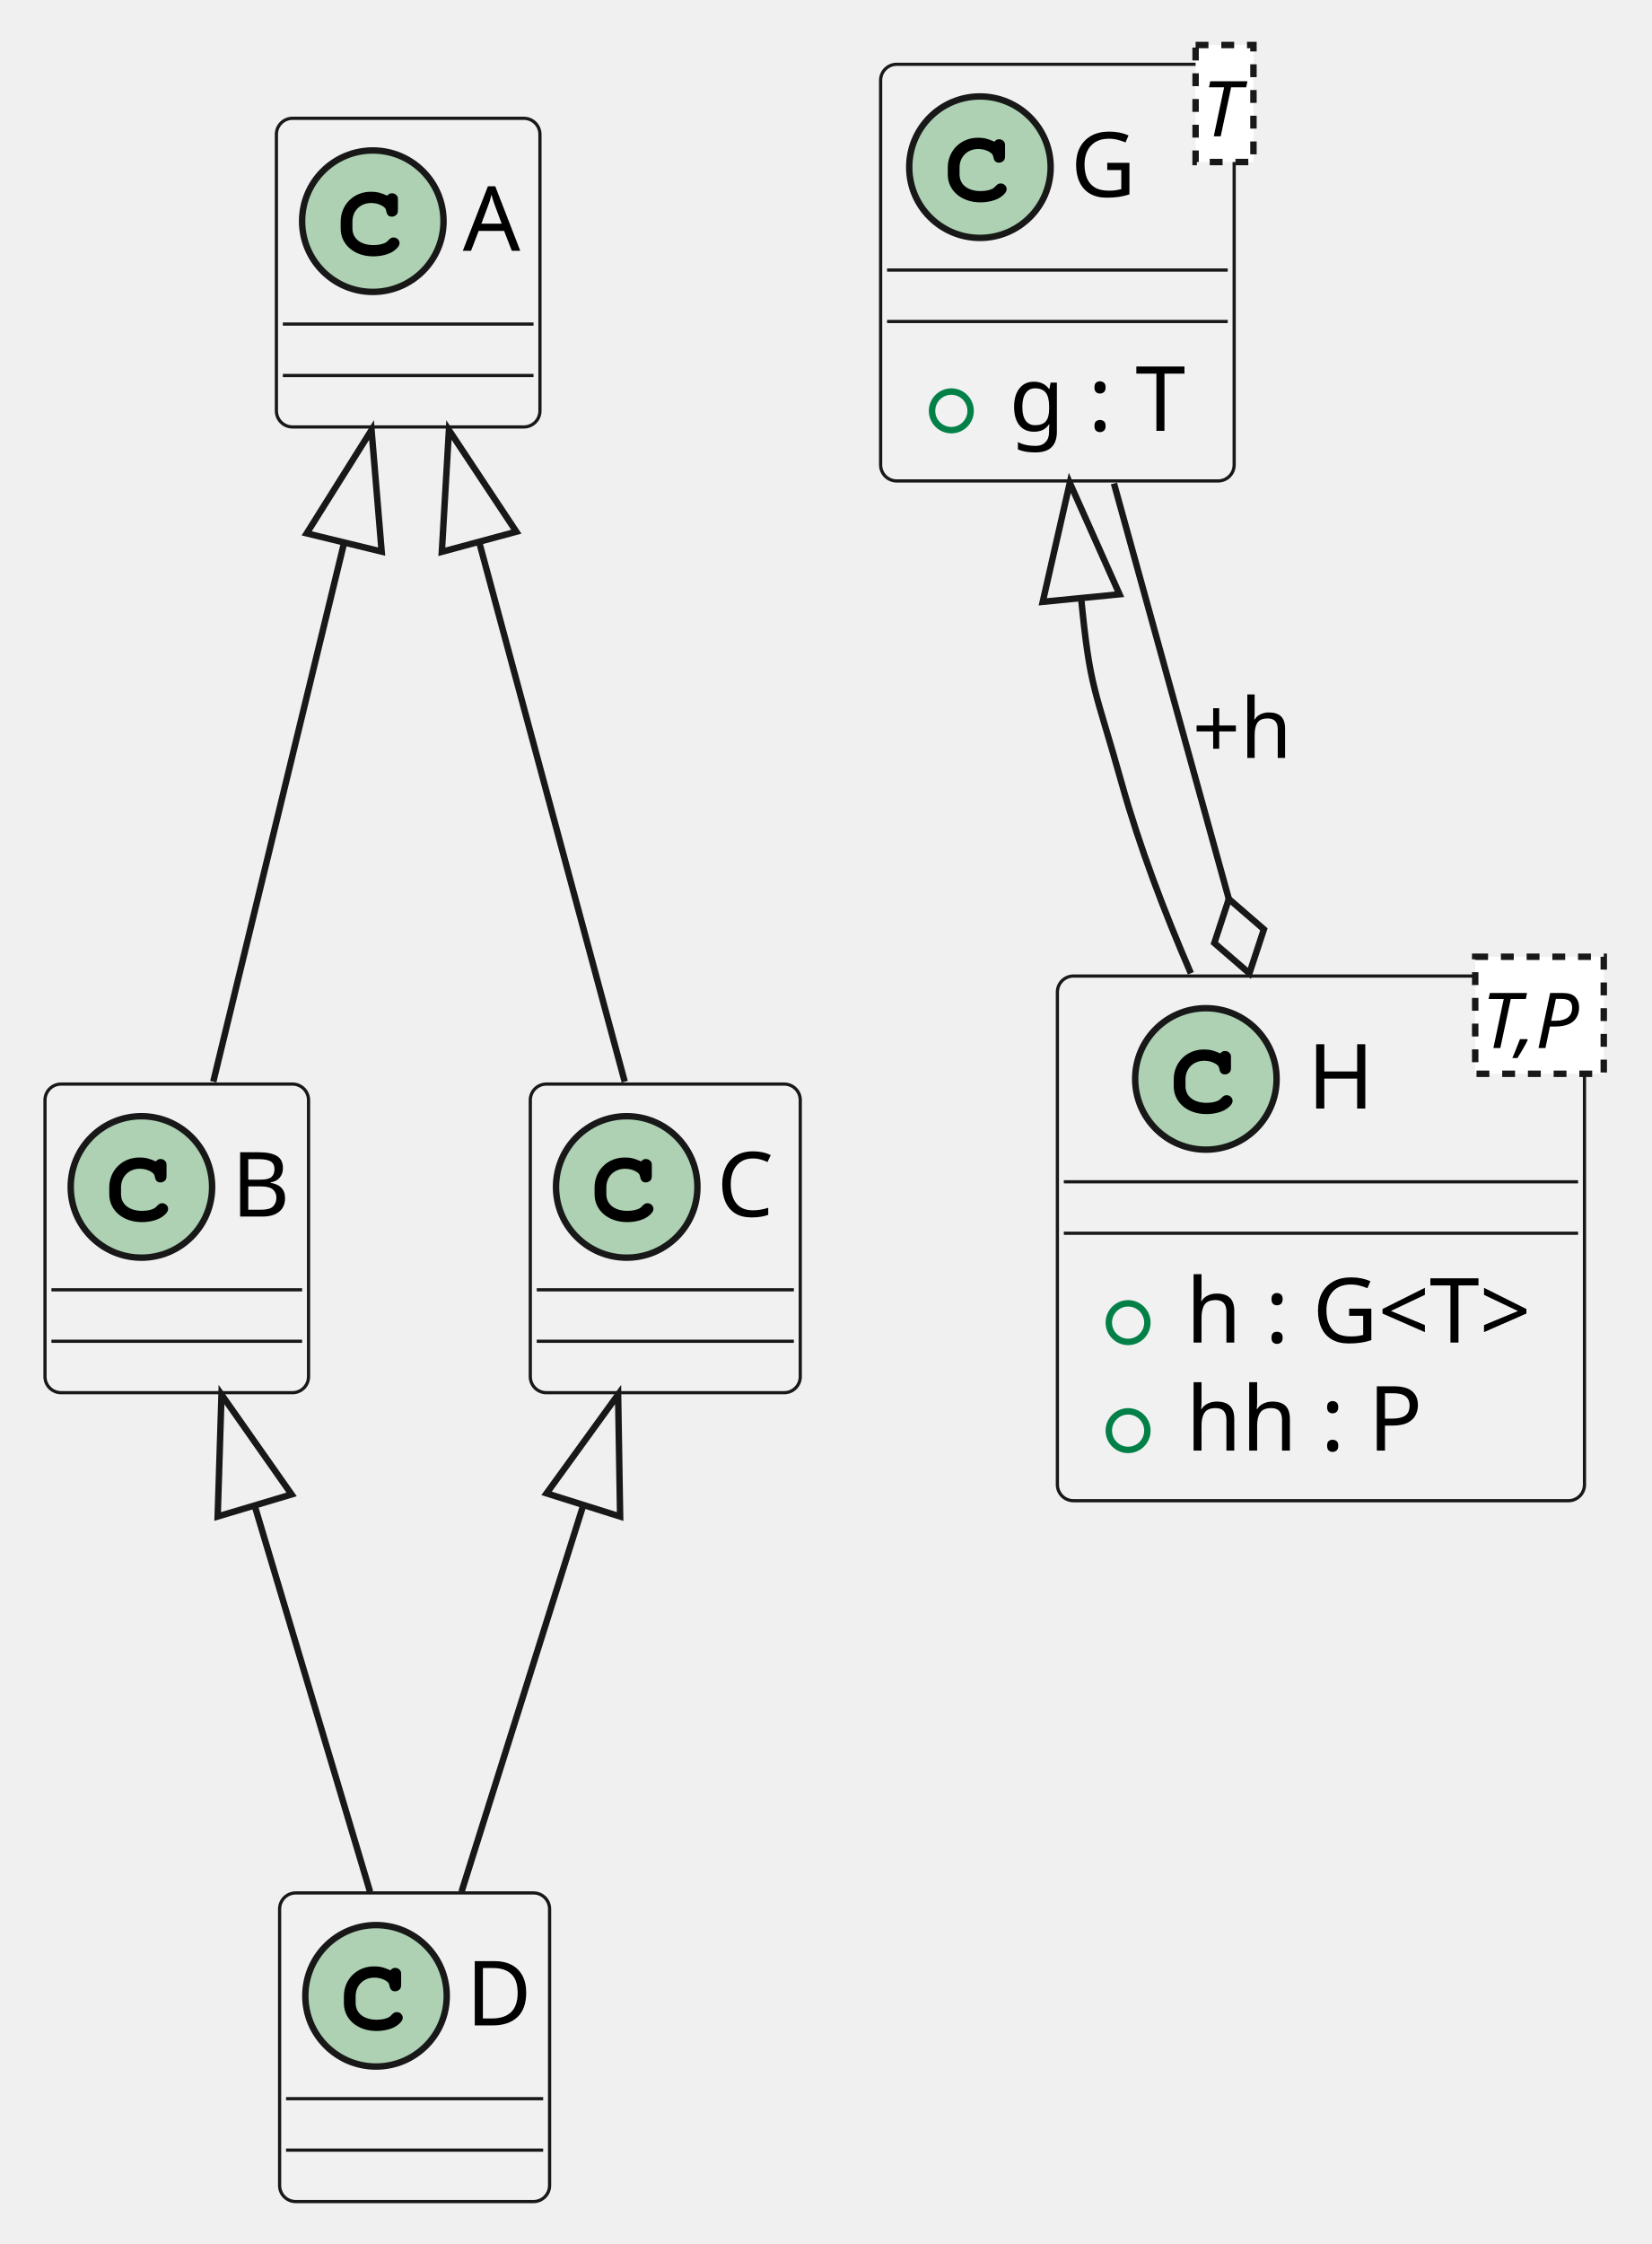
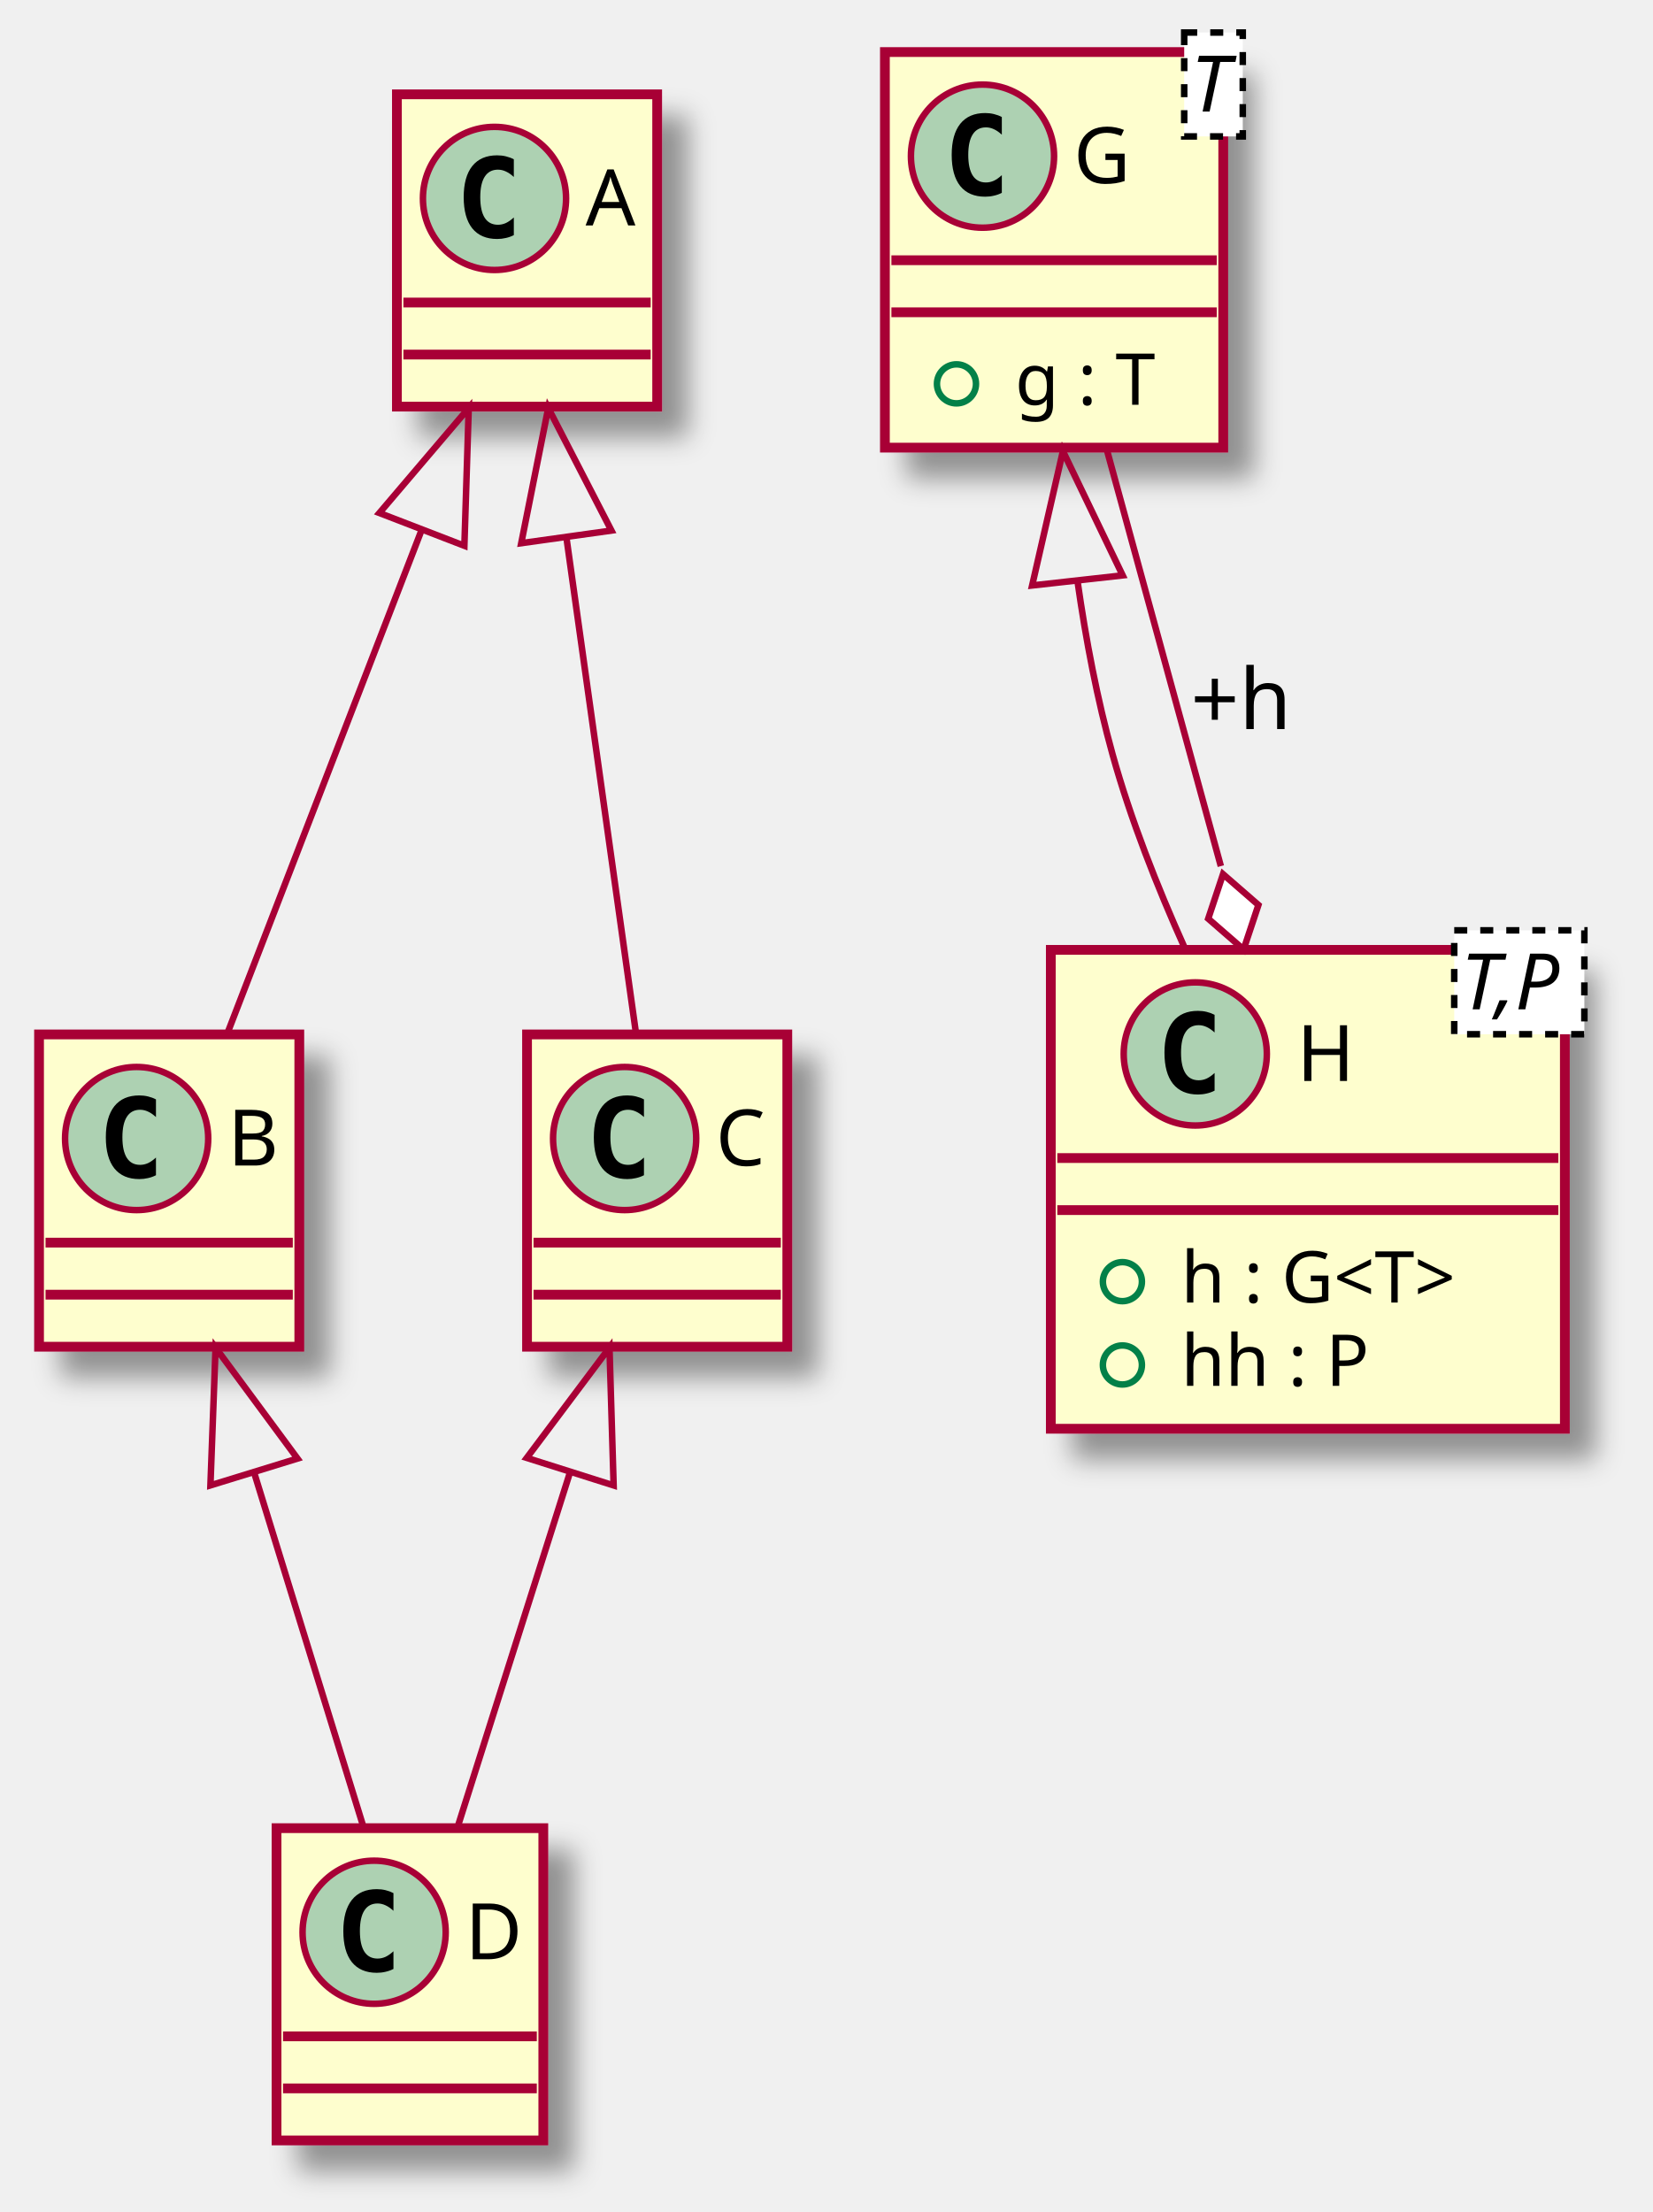
- <svg xmlns="http://www.w3.org/2000/svg" xmlns:xlink="http://www.w3.org/1999/xlink" contentStyleType="text/css" height="349px" preserveAspectRatio="none" style="width:257px;height:349px;background:#FFFFFF;" version="1.1" viewBox="0 0 257 349" width="257px" zoomAndPan="magnify">
+ <svg xmlns="http://www.w3.org/2000/svg" xmlns:xlink="http://www.w3.org/1999/xlink" contentScriptType="application/ecmascript" contentStyleType="text/css" height="340px" preserveAspectRatio="none" style="width:254px;height:340px;" version="1.1" viewBox="0 0 254 340" width="254px" zoomAndPan="magnify">
  <defs>
+     <filter height="300%" id="f1xr7hibwi5565" width="300%" x="-1" y="-1">
+       <feGaussianBlur result="blurOut" stdDeviation="2.0" />
+       <feColorMatrix in="blurOut" result="blurOut2" type="matrix" values="0 0 0 0 0 0 0 0 0 0 0 0 0 0 0 0 0 0 .4 0" />
+       <feOffset dx="4.0" dy="4.0" in="blurOut2" result="blurOut3" />
+       <feBlend in="SourceGraphic" in2="blurOut3" mode="normal" />
+     </filter>
    <style type="text/css">a:hover { text-decoration: underline; }</style>
  </defs>
  <g>
-     <a href="https://github.com/bkryza/clang-uml/blob/427d110b37885e5ce52a6525f175236affea35fa/tests/t00060/t00060.cc#L3" target="_top" title="A" xlink:actuate="onRequest" xlink:href="https://github.com/bkryza/clang-uml/blob/427d110b37885e5ce52a6525f175236affea35fa/tests/t00060/t00060.cc#L3" xlink:show="new" xlink:title="A" xlink:type="simple">
-       <g id="elem_C_0001373615549846303472">
-         <rect codeLine="2" fill="#F1F1F1" height="48" id="C_0001373615549846303472" rx="2.5" ry="2.5" style="stroke:#181818;stroke-width:0.5;" width="41" x="43" y="18.4" />
-         <ellipse cx="58" cy="34.4" fill="#ADD1B2" rx="11" ry="11" style="stroke:#181818;stroke-width:1.0;" />
-         <path d="M53,35.556 C53,38.056 55.141,39.869 58.062,39.869 C59.297,39.869 60.469,39.572 61.219,39.056 C61.828,38.634 62.156,38.212 62.156,37.806 C62.156,37.337 61.734,36.931 61.234,36.931 C61,36.931 60.781,37.009 60.578,37.212 C60.141,37.65 60.141,37.65 59.969,37.744 C59.516,37.978 58.875,38.119 58.109,38.119 C56.109,38.119 54.828,37.103 54.828,35.525 L54.828,34.478 C54.828,32.775 56.047,31.572 57.75,31.572 C58.328,31.572 58.906,31.712 59.375,31.962 C59.844,32.228 60.016,32.416 60.078,32.775 C60.203,33.447 60.453,33.697 60.984,33.697 C61.266,33.697 61.547,33.556 61.734,33.337 C61.859,33.166 61.906,32.994 61.906,32.556 L61.906,31.197 C61.906,30.775 61.891,30.634 61.766,30.462 C61.594,30.212 61.312,30.056 60.984,30.056 C60.672,30.056 60.469,30.166 60.25,30.431 C59.078,29.931 58.641,29.822 57.688,29.822 C55.016,29.822 53,31.837 53,34.462 L53,35.556 Z " fill="#000000" />
-         <text fill="#000000" font-family="sans-serif" font-size="14" lengthAdjust="spacing" textLength="9" x="72" y="39.006">A</text>
-         <line style="stroke:#181818;stroke-width:0.5;" x1="44" x2="83" y1="50.4" y2="50.4" />
-         <line style="stroke:#181818;stroke-width:0.5;" x1="44" x2="83" y1="58.4" y2="58.4" />
-       </g>
+     <a href="https://github.com/bkryza/clang-uml/blob/9d73c9e3ff3d22cd86e3a77128baf6d1e7ce0716/tests/t00060/t00060.cc#L3" target="_top" title="A" xlink:actuate="onRequest" xlink:href="https://github.com/bkryza/clang-uml/blob/9d73c9e3ff3d22cd86e3a77128baf6d1e7ce0716/tests/t00060/t00060.cc#L3" xlink:show="new" xlink:title="A" xlink:type="simple">
+       <rect fill="#FEFECE" filter="url(#f1xr7hibwi5565)" height="48" id="C_0001373615549846303472" style="stroke: #A80036; stroke-width: 1.5;" width="40" x="61" y="14.5" />
+       <ellipse cx="76" cy="30.5" fill="#ADD1B2" rx="11" ry="11" style="stroke: #A80036; stroke-width: 1.0;" />
+       <path d="M78.969,36.141 Q78.391,36.438 77.75,36.578 Q77.109,36.734 76.406,36.734 Q73.906,36.734 72.578,35.094 Q71.266,33.438 71.266,30.312 Q71.266,27.188 72.578,25.531 Q73.906,23.875 76.406,23.875 Q77.109,23.875 77.75,24.031 Q78.406,24.188 78.969,24.484 L78.969,27.203 Q78.344,26.625 77.75,26.359 Q77.156,26.078 76.531,26.078 Q75.188,26.078 74.5,27.156 Q73.812,28.219 73.812,30.312 Q73.812,32.406 74.5,33.484 Q75.188,34.547 76.531,34.547 Q77.156,34.547 77.75,34.281 Q78.344,34 78.969,33.422 L78.969,36.141 Z " />
+       <text fill="#000000" font-family="sans-serif" font-size="12" lengthAdjust="spacingAndGlyphs" textLength="8" x="90" y="34.654">A</text>
+       <line style="stroke: #A80036; stroke-width: 1.5;" x1="62" x2="100" y1="46.5" y2="46.5" />
+       <line style="stroke: #A80036; stroke-width: 1.5;" x1="62" x2="100" y1="54.5" y2="54.5" />
    </a>
-     <a href="https://github.com/bkryza/clang-uml/blob/427d110b37885e5ce52a6525f175236affea35fa/tests/t00060/t00060.cc#L4" target="_top" title="B" xlink:actuate="onRequest" xlink:href="https://github.com/bkryza/clang-uml/blob/427d110b37885e5ce52a6525f175236affea35fa/tests/t00060/t00060.cc#L4" xlink:show="new" xlink:title="B" xlink:type="simple">
-       <g id="elem_C_0000479650368930934571">
-         <rect codeLine="6" fill="#F1F1F1" height="48" id="C_0000479650368930934571" rx="2.5" ry="2.5" style="stroke:#181818;stroke-width:0.5;" width="41" x="7" y="168.6" />
-         <ellipse cx="22" cy="184.6" fill="#ADD1B2" rx="11" ry="11" style="stroke:#181818;stroke-width:1.0;" />
-         <path d="M17,185.756 C17,188.256 19.141,190.069 22.062,190.069 C23.297,190.069 24.469,189.772 25.219,189.256 C25.828,188.834 26.156,188.412 26.156,188.006 C26.156,187.537 25.734,187.131 25.234,187.131 C25,187.131 24.781,187.209 24.578,187.412 C24.141,187.85 24.141,187.85 23.969,187.944 C23.516,188.178 22.875,188.319 22.109,188.319 C20.109,188.319 18.828,187.303 18.828,185.725 L18.828,184.678 C18.828,182.975 20.047,181.772 21.75,181.772 C22.328,181.772 22.906,181.912 23.375,182.162 C23.844,182.428 24.016,182.616 24.078,182.975 C24.203,183.647 24.453,183.897 24.984,183.897 C25.266,183.897 25.547,183.756 25.734,183.537 C25.859,183.366 25.906,183.194 25.906,182.756 L25.906,181.397 C25.906,180.975 25.891,180.834 25.766,180.662 C25.594,180.412 25.312,180.256 24.984,180.256 C24.672,180.256 24.469,180.366 24.25,180.631 C23.078,180.131 22.641,180.022 21.688,180.022 C19.016,180.022 17,182.037 17,184.662 L17,185.756 Z " fill="#000000" />
-         <text fill="#000000" font-family="sans-serif" font-size="14" lengthAdjust="spacing" textLength="9" x="36" y="189.206">B</text>
-         <line style="stroke:#181818;stroke-width:0.5;" x1="8" x2="47" y1="200.6" y2="200.6" />
-         <line style="stroke:#181818;stroke-width:0.5;" x1="8" x2="47" y1="208.6" y2="208.6" />
-       </g>
+     <a href="https://github.com/bkryza/clang-uml/blob/9d73c9e3ff3d22cd86e3a77128baf6d1e7ce0716/tests/t00060/t00060.cc#L4" target="_top" title="B" xlink:actuate="onRequest" xlink:href="https://github.com/bkryza/clang-uml/blob/9d73c9e3ff3d22cd86e3a77128baf6d1e7ce0716/tests/t00060/t00060.cc#L4" xlink:show="new" xlink:title="B" xlink:type="simple">
+       <rect fill="#FEFECE" filter="url(#f1xr7hibwi5565)" height="48" id="C_0000479650368930934571" style="stroke: #A80036; stroke-width: 1.5;" width="40" x="6" y="159" />
+       <ellipse cx="21" cy="175" fill="#ADD1B2" rx="11" ry="11" style="stroke: #A80036; stroke-width: 1.0;" />
+       <path d="M23.969,180.641 Q23.391,180.938 22.75,181.078 Q22.109,181.234 21.406,181.234 Q18.906,181.234 17.578,179.594 Q16.266,177.938 16.266,174.812 Q16.266,171.688 17.578,170.031 Q18.906,168.375 21.406,168.375 Q22.109,168.375 22.75,168.531 Q23.406,168.688 23.969,168.984 L23.969,171.703 Q23.344,171.125 22.75,170.859 Q22.156,170.578 21.531,170.578 Q20.188,170.578 19.5,171.656 Q18.812,172.719 18.812,174.812 Q18.812,176.906 19.5,177.984 Q20.188,179.047 21.531,179.047 Q22.156,179.047 22.75,178.781 Q23.344,178.5 23.969,177.922 L23.969,180.641 Z " />
+       <text fill="#000000" font-family="sans-serif" font-size="12" lengthAdjust="spacingAndGlyphs" textLength="8" x="35" y="179.154">B</text>
+       <line style="stroke: #A80036; stroke-width: 1.5;" x1="7" x2="45" y1="191" y2="191" />
+       <line style="stroke: #A80036; stroke-width: 1.5;" x1="7" x2="45" y1="199" y2="199" />
    </a>
-     <a href="https://github.com/bkryza/clang-uml/blob/427d110b37885e5ce52a6525f175236affea35fa/tests/t00060/t00060.cc#L5" target="_top" title="C" xlink:actuate="onRequest" xlink:href="https://github.com/bkryza/clang-uml/blob/427d110b37885e5ce52a6525f175236affea35fa/tests/t00060/t00060.cc#L5" xlink:show="new" xlink:title="C" xlink:type="simple">
-       <g id="elem_C_0001827660844127264787">
-         <rect codeLine="10" fill="#F1F1F1" height="48" id="C_0001827660844127264787" rx="2.5" ry="2.5" style="stroke:#181818;stroke-width:0.5;" width="42" x="82.5" y="168.6" />
-         <ellipse cx="97.5" cy="184.6" fill="#ADD1B2" rx="11" ry="11" style="stroke:#181818;stroke-width:1.0;" />
-         <path d="M92.5,185.756 C92.5,188.256 94.641,190.069 97.562,190.069 C98.797,190.069 99.969,189.772 100.719,189.256 C101.328,188.834 101.656,188.412 101.656,188.006 C101.656,187.537 101.234,187.131 100.734,187.131 C100.5,187.131 100.281,187.209 100.078,187.412 C99.641,187.85 99.641,187.85 99.469,187.944 C99.016,188.178 98.375,188.319 97.609,188.319 C95.609,188.319 94.328,187.303 94.328,185.725 L94.328,184.678 C94.328,182.975 95.547,181.772 97.25,181.772 C97.828,181.772 98.406,181.912 98.875,182.162 C99.344,182.428 99.516,182.616 99.578,182.975 C99.703,183.647 99.953,183.897 100.484,183.897 C100.766,183.897 101.047,183.756 101.234,183.537 C101.359,183.366 101.406,183.194 101.406,182.756 L101.406,181.397 C101.406,180.975 101.391,180.834 101.266,180.662 C101.094,180.412 100.812,180.256 100.484,180.256 C100.172,180.256 99.969,180.366 99.75,180.631 C98.578,180.131 98.141,180.022 97.188,180.022 C94.516,180.022 92.5,182.037 92.5,184.662 L92.5,185.756 Z " fill="#000000" />
-         <text fill="#000000" font-family="sans-serif" font-size="14" lengthAdjust="spacing" textLength="10" x="111.5" y="189.206">C</text>
-         <line style="stroke:#181818;stroke-width:0.5;" x1="83.5" x2="123.5" y1="200.6" y2="200.6" />
-         <line style="stroke:#181818;stroke-width:0.5;" x1="83.5" x2="123.5" y1="208.6" y2="208.6" />
-       </g>
+     <a href="https://github.com/bkryza/clang-uml/blob/9d73c9e3ff3d22cd86e3a77128baf6d1e7ce0716/tests/t00060/t00060.cc#L5" target="_top" title="C" xlink:actuate="onRequest" xlink:href="https://github.com/bkryza/clang-uml/blob/9d73c9e3ff3d22cd86e3a77128baf6d1e7ce0716/tests/t00060/t00060.cc#L5" xlink:show="new" xlink:title="C" xlink:type="simple">
+       <rect fill="#FEFECE" filter="url(#f1xr7hibwi5565)" height="48" id="C_0001827660844127264787" style="stroke: #A80036; stroke-width: 1.5;" width="40" x="81" y="159" />
+       <ellipse cx="96" cy="175" fill="#ADD1B2" rx="11" ry="11" style="stroke: #A80036; stroke-width: 1.0;" />
+       <path d="M98.969,180.641 Q98.391,180.938 97.75,181.078 Q97.109,181.234 96.406,181.234 Q93.906,181.234 92.578,179.594 Q91.266,177.938 91.266,174.812 Q91.266,171.688 92.578,170.031 Q93.906,168.375 96.406,168.375 Q97.109,168.375 97.75,168.531 Q98.406,168.688 98.969,168.984 L98.969,171.703 Q98.344,171.125 97.75,170.859 Q97.156,170.578 96.531,170.578 Q95.188,170.578 94.5,171.656 Q93.812,172.719 93.812,174.812 Q93.812,176.906 94.5,177.984 Q95.188,179.047 96.531,179.047 Q97.156,179.047 97.75,178.781 Q98.344,178.5 98.969,177.922 L98.969,180.641 Z " />
+       <text fill="#000000" font-family="sans-serif" font-size="12" lengthAdjust="spacingAndGlyphs" textLength="8" x="110" y="179.154">C</text>
+       <line style="stroke: #A80036; stroke-width: 1.5;" x1="82" x2="120" y1="191" y2="191" />
+       <line style="stroke: #A80036; stroke-width: 1.5;" x1="82" x2="120" y1="199" y2="199" />
    </a>
-     <a href="https://github.com/bkryza/clang-uml/blob/427d110b37885e5ce52a6525f175236affea35fa/tests/t00060/t00060.cc#L6" target="_top" title="D" xlink:actuate="onRequest" xlink:href="https://github.com/bkryza/clang-uml/blob/427d110b37885e5ce52a6525f175236affea35fa/tests/t00060/t00060.cc#L6" xlink:show="new" xlink:title="D" xlink:type="simple">
-       <g id="elem_C_0001629687372290281981">
-         <rect codeLine="14" fill="#F1F1F1" height="48" id="C_0001629687372290281981" rx="2.5" ry="2.5" style="stroke:#181818;stroke-width:0.5;" width="42" x="43.5" y="294.4" />
-         <ellipse cx="58.5" cy="310.4" fill="#ADD1B2" rx="11" ry="11" style="stroke:#181818;stroke-width:1.0;" />
-         <path d="M53.5,311.556 C53.5,314.056 55.641,315.869 58.562,315.869 C59.797,315.869 60.969,315.572 61.719,315.056 C62.328,314.634 62.656,314.212 62.656,313.806 C62.656,313.337 62.234,312.931 61.734,312.931 C61.5,312.931 61.281,313.009 61.078,313.212 C60.641,313.65 60.641,313.65 60.469,313.744 C60.016,313.978 59.375,314.119 58.609,314.119 C56.609,314.119 55.328,313.103 55.328,311.525 L55.328,310.478 C55.328,308.775 56.547,307.572 58.25,307.572 C58.828,307.572 59.406,307.712 59.875,307.962 C60.344,308.228 60.516,308.416 60.578,308.775 C60.703,309.447 60.953,309.697 61.484,309.697 C61.766,309.697 62.047,309.556 62.234,309.337 C62.359,309.166 62.406,308.994 62.406,308.556 L62.406,307.197 C62.406,306.775 62.391,306.634 62.266,306.462 C62.094,306.212 61.812,306.056 61.484,306.056 C61.172,306.056 60.969,306.166 60.75,306.431 C59.578,305.931 59.141,305.822 58.188,305.822 C55.516,305.822 53.5,307.837 53.5,310.462 L53.5,311.556 Z " fill="#000000" />
-         <text fill="#000000" font-family="sans-serif" font-size="14" lengthAdjust="spacing" textLength="10" x="72.5" y="315.006">D</text>
-         <line style="stroke:#181818;stroke-width:0.5;" x1="44.5" x2="84.5" y1="326.4" y2="326.4" />
-         <line style="stroke:#181818;stroke-width:0.5;" x1="44.5" x2="84.5" y1="334.4" y2="334.4" />
-       </g>
+     <a href="https://github.com/bkryza/clang-uml/blob/9d73c9e3ff3d22cd86e3a77128baf6d1e7ce0716/tests/t00060/t00060.cc#L6" target="_top" title="D" xlink:actuate="onRequest" xlink:href="https://github.com/bkryza/clang-uml/blob/9d73c9e3ff3d22cd86e3a77128baf6d1e7ce0716/tests/t00060/t00060.cc#L6" xlink:show="new" xlink:title="D" xlink:type="simple">
+       <rect fill="#FEFECE" filter="url(#f1xr7hibwi5565)" height="48" id="C_0001629687372290281981" style="stroke: #A80036; stroke-width: 1.5;" width="41" x="42.5" y="281" />
+       <ellipse cx="57.5" cy="297" fill="#ADD1B2" rx="11" ry="11" style="stroke: #A80036; stroke-width: 1.0;" />
+       <path d="M60.469,302.641 Q59.891,302.938 59.25,303.078 Q58.609,303.234 57.906,303.234 Q55.406,303.234 54.078,301.594 Q52.766,299.938 52.766,296.812 Q52.766,293.688 54.078,292.031 Q55.406,290.375 57.906,290.375 Q58.609,290.375 59.25,290.531 Q59.906,290.688 60.469,290.984 L60.469,293.703 Q59.844,293.125 59.25,292.859 Q58.656,292.578 58.031,292.578 Q56.688,292.578 56,293.656 Q55.312,294.719 55.312,296.812 Q55.312,298.906 56,299.984 Q56.688,301.047 58.031,301.047 Q58.656,301.047 59.25,300.781 Q59.844,300.5 60.469,299.922 L60.469,302.641 Z " />
+       <text fill="#000000" font-family="sans-serif" font-size="12" lengthAdjust="spacingAndGlyphs" textLength="9" x="71.5" y="301.154">D</text>
+       <line style="stroke: #A80036; stroke-width: 1.5;" x1="43.5" x2="82.5" y1="313" y2="313" />
+       <line style="stroke: #A80036; stroke-width: 1.5;" x1="43.5" x2="82.5" y1="321" y2="321" />
    </a>
-     <a href="https://github.com/bkryza/clang-uml/blob/427d110b37885e5ce52a6525f175236affea35fa/tests/t00060/t00060.cc#L10" target="_top" title="G" xlink:actuate="onRequest" xlink:href="https://github.com/bkryza/clang-uml/blob/427d110b37885e5ce52a6525f175236affea35fa/tests/t00060/t00060.cc#L10" xlink:show="new" xlink:title="G" xlink:type="simple">
-       <g id="elem_C_0001877304825033069517">
-         <rect codeLine="18" fill="#F1F1F1" height="64.8" id="C_0001877304825033069517" rx="2.5" ry="2.5" style="stroke:#181818;stroke-width:0.5;" width="55" x="137" y="10" />
-         <ellipse cx="152.45" cy="26" fill="#ADD1B2" rx="11" ry="11" style="stroke:#181818;stroke-width:1.0;" />
-         <path d="M147.45,27.156 C147.45,29.656 149.591,31.469 152.512,31.469 C153.747,31.469 154.919,31.172 155.669,30.656 C156.278,30.234 156.606,29.812 156.606,29.406 C156.606,28.938 156.184,28.531 155.684,28.531 C155.45,28.531 155.231,28.609 155.028,28.812 C154.591,29.25 154.591,29.25 154.419,29.344 C153.966,29.578 153.325,29.719 152.559,29.719 C150.559,29.719 149.278,28.703 149.278,27.125 L149.278,26.078 C149.278,24.375 150.497,23.172 152.2,23.172 C152.778,23.172 153.356,23.312 153.825,23.562 C154.294,23.828 154.466,24.016 154.528,24.375 C154.653,25.047 154.903,25.297 155.434,25.297 C155.716,25.297 155.997,25.156 156.184,24.938 C156.309,24.766 156.356,24.594 156.356,24.156 L156.356,22.797 C156.356,22.375 156.341,22.234 156.216,22.062 C156.044,21.812 155.762,21.656 155.434,21.656 C155.122,21.656 154.919,21.766 154.7,22.031 C153.528,21.531 153.091,21.422 152.137,21.422 C149.466,21.422 147.45,23.438 147.45,26.062 L147.45,27.156 Z " fill="#000000" />
-         <text fill="#000000" font-family="sans-serif" font-size="14" lengthAdjust="spacing" textLength="11" x="166.55" y="30.606">G</text>
-         <rect fill="#FFFFFF" height="18.2" style="stroke:#181818;stroke-width:1.0;stroke-dasharray:2.0,2.0;" width="9" x="186" y="7" />
-         <text fill="#000000" font-family="sans-serif" font-size="12" font-style="italic" lengthAdjust="spacing" textLength="7" x="187" y="21.2">T</text>
-         <line style="stroke:#181818;stroke-width:0.5;" x1="138" x2="191" y1="42" y2="42" />
-         <line style="stroke:#181818;stroke-width:0.5;" x1="138" x2="191" y1="50" y2="50" />
-         <a href="https://github.com/bkryza/clang-uml/blob/427d110b37885e5ce52a6525f175236affea35fa/tests/t00060/t00060.cc#L11" target="_top" title="g" xlink:actuate="onRequest" xlink:href="https://github.com/bkryza/clang-uml/blob/427d110b37885e5ce52a6525f175236affea35fa/tests/t00060/t00060.cc#L11" xlink:show="new" xlink:title="g" xlink:type="simple">
-           <rect fill="#F1F1F1" height="10" style="stroke:none;stroke-width:1.0;" width="20" x="143" y="58.9" />
-           <ellipse cx="148" cy="63.9" fill="none" rx="3" ry="3" style="stroke:#038048;stroke-width:1.0;" />
-         </a>
-         <a href="https://github.com/bkryza/clang-uml/blob/427d110b37885e5ce52a6525f175236affea35fa/tests/t00060/t00060.cc#L11" target="_top" title="g" xlink:actuate="onRequest" xlink:href="https://github.com/bkryza/clang-uml/blob/427d110b37885e5ce52a6525f175236affea35fa/tests/t00060/t00060.cc#L11" xlink:show="new" xlink:title="g" xlink:type="simple">
-           <text fill="#000000" font-family="sans-serif" font-size="14" lengthAdjust="spacing" textLength="29" x="157" y="67.006">g : T</text>
-         </a>
-       </g>
+     <a href="https://github.com/bkryza/clang-uml/blob/9d73c9e3ff3d22cd86e3a77128baf6d1e7ce0716/tests/t00060/t00060.cc#L10" target="_top" title="G" xlink:actuate="onRequest" xlink:href="https://github.com/bkryza/clang-uml/blob/9d73c9e3ff3d22cd86e3a77128baf6d1e7ce0716/tests/t00060/t00060.cc#L10" xlink:show="new" xlink:title="G" xlink:type="simple">
+       <rect fill="#FEFECE" filter="url(#f1xr7hibwi5565)" height="60.805" id="C_0001877304825033069517" style="stroke: #A80036; stroke-width: 1.5;" width="52" x="136" y="8" />
+       <ellipse cx="151" cy="24" fill="#ADD1B2" rx="11" ry="11" style="stroke: #A80036; stroke-width: 1.0;" />
+       <path d="M153.969,29.641 Q153.391,29.938 152.75,30.078 Q152.109,30.234 151.406,30.234 Q148.906,30.234 147.578,28.594 Q146.266,26.938 146.266,23.812 Q146.266,20.688 147.578,19.031 Q148.906,17.375 151.406,17.375 Q152.109,17.375 152.75,17.531 Q153.406,17.688 153.969,17.984 L153.969,20.703 Q153.344,20.125 152.75,19.859 Q152.156,19.578 151.531,19.578 Q150.188,19.578 149.5,20.656 Q148.812,21.719 148.812,23.812 Q148.812,25.906 149.5,26.984 Q150.188,28.047 151.531,28.047 Q152.156,28.047 152.75,27.781 Q153.344,27.5 153.969,26.922 L153.969,29.641 Z " />
+       <text fill="#000000" font-family="sans-serif" font-size="12" lengthAdjust="spacingAndGlyphs" textLength="9" x="165" y="28.154">G</text>
+       <rect fill="#FFFFFF" height="15.969" style="stroke: #000000; stroke-width: 1.0; stroke-dasharray: 2.0,2.0;" width="9" x="182" y="5" />
+       <text fill="#000000" font-family="sans-serif" font-size="12" font-style="italic" lengthAdjust="spacingAndGlyphs" textLength="7" x="183" y="17.139">T</text>
+       <line style="stroke: #A80036; stroke-width: 1.5;" x1="137" x2="187" y1="40" y2="40" />
+       <line style="stroke: #A80036; stroke-width: 1.5;" x1="137" x2="187" y1="48" y2="48" />
    </a>
-     <a href="https://github.com/bkryza/clang-uml/blob/427d110b37885e5ce52a6525f175236affea35fa/tests/t00060/t00060.cc#L14" target="_top" title="H" xlink:actuate="onRequest" xlink:href="https://github.com/bkryza/clang-uml/blob/427d110b37885e5ce52a6525f175236affea35fa/tests/t00060/t00060.cc#L14" xlink:show="new" xlink:title="H" xlink:type="simple">
-       <g id="elem_C_0001881610349123495638">
-         <rect codeLine="23" fill="#F1F1F1" height="81.6" id="C_0001881610349123495638" rx="2.5" ry="2.5" style="stroke:#181818;stroke-width:0.5;" width="82" x="164.5" y="151.8" />
-         <ellipse cx="187.6" cy="167.8" fill="#ADD1B2" rx="11" ry="11" style="stroke:#181818;stroke-width:1.0;" />
-         <path d="M182.6,168.956 C182.6,171.456 184.741,173.269 187.662,173.269 C188.897,173.269 190.069,172.972 190.819,172.456 C191.428,172.034 191.756,171.613 191.756,171.206 C191.756,170.738 191.334,170.331 190.834,170.331 C190.6,170.331 190.381,170.409 190.178,170.613 C189.741,171.05 189.741,171.05 189.569,171.144 C189.116,171.378 188.475,171.519 187.709,171.519 C185.709,171.519 184.428,170.503 184.428,168.925 L184.428,167.878 C184.428,166.175 185.647,164.972 187.35,164.972 C187.928,164.972 188.506,165.113 188.975,165.363 C189.444,165.628 189.616,165.816 189.678,166.175 C189.803,166.847 190.053,167.097 190.584,167.097 C190.866,167.097 191.147,166.956 191.334,166.738 C191.459,166.566 191.506,166.394 191.506,165.956 L191.506,164.597 C191.506,164.175 191.491,164.034 191.366,163.863 C191.194,163.613 190.912,163.456 190.584,163.456 C190.272,163.456 190.069,163.566 189.85,163.831 C188.678,163.331 188.241,163.222 187.287,163.222 C184.616,163.222 182.6,165.238 182.6,167.863 L182.6,168.956 Z " fill="#000000" />
-         <text fill="#000000" font-family="sans-serif" font-size="14" lengthAdjust="spacing" textLength="10" x="203.4" y="172.406">H</text>
-         <rect fill="#FFFFFF" height="18.2" style="stroke:#181818;stroke-width:1.0;stroke-dasharray:2.0,2.0;" width="20" x="229.5" y="148.8" />
-         <text fill="#000000" font-family="sans-serif" font-size="12" font-style="italic" lengthAdjust="spacing" textLength="18" x="230.5" y="163">T,P</text>
-         <line style="stroke:#181818;stroke-width:0.5;" x1="165.5" x2="245.5" y1="183.8" y2="183.8" />
-         <line style="stroke:#181818;stroke-width:0.5;" x1="165.5" x2="245.5" y1="191.8" y2="191.8" />
-         <a href="https://github.com/bkryza/clang-uml/blob/427d110b37885e5ce52a6525f175236affea35fa/tests/t00060/t00060.cc#L15" target="_top" title="h" xlink:actuate="onRequest" xlink:href="https://github.com/bkryza/clang-uml/blob/427d110b37885e5ce52a6525f175236affea35fa/tests/t00060/t00060.cc#L15" xlink:show="new" xlink:title="h" xlink:type="simple">
-           <rect fill="#F1F1F1" height="10" style="stroke:none;stroke-width:1.0;" width="20" x="170.5" y="200.7" />
-           <ellipse cx="175.5" cy="205.7" fill="none" rx="3" ry="3" style="stroke:#038048;stroke-width:1.0;" />
-         </a>
-         <a href="https://github.com/bkryza/clang-uml/blob/427d110b37885e5ce52a6525f175236affea35fa/tests/t00060/t00060.cc#L15" target="_top" title="h" xlink:actuate="onRequest" xlink:href="https://github.com/bkryza/clang-uml/blob/427d110b37885e5ce52a6525f175236affea35fa/tests/t00060/t00060.cc#L15" xlink:show="new" xlink:title="h" xlink:type="simple">
-           <text fill="#000000" font-family="sans-serif" font-size="14" lengthAdjust="spacing" textLength="56" x="184.5" y="208.806">h : G&lt;T&gt;</text>
-         </a>
-         <a href="https://github.com/bkryza/clang-uml/blob/427d110b37885e5ce52a6525f175236affea35fa/tests/t00060/t00060.cc#L16" target="_top" title="hh" xlink:actuate="onRequest" xlink:href="https://github.com/bkryza/clang-uml/blob/427d110b37885e5ce52a6525f175236affea35fa/tests/t00060/t00060.cc#L16" xlink:show="new" xlink:title="hh" xlink:type="simple">
-           <rect fill="#F1F1F1" height="10" style="stroke:none;stroke-width:1.0;" width="20" x="170.5" y="217.5" />
-           <ellipse cx="175.5" cy="222.5" fill="none" rx="3" ry="3" style="stroke:#038048;stroke-width:1.0;" />
-         </a>
-         <a href="https://github.com/bkryza/clang-uml/blob/427d110b37885e5ce52a6525f175236affea35fa/tests/t00060/t00060.cc#L16" target="_top" title="hh" xlink:actuate="onRequest" xlink:href="https://github.com/bkryza/clang-uml/blob/427d110b37885e5ce52a6525f175236affea35fa/tests/t00060/t00060.cc#L16" xlink:show="new" xlink:title="hh" xlink:type="simple">
-           <text fill="#000000" font-family="sans-serif" font-size="14" lengthAdjust="spacing" textLength="37" x="184.5" y="225.606">hh : P</text>
-         </a>
-       </g>
+     <a href="https://github.com/bkryza/clang-uml/blob/9d73c9e3ff3d22cd86e3a77128baf6d1e7ce0716/tests/t00060/t00060.cc#L11" target="_top" title="g" xlink:actuate="onRequest" xlink:href="https://github.com/bkryza/clang-uml/blob/9d73c9e3ff3d22cd86e3a77128baf6d1e7ce0716/tests/t00060/t00060.cc#L11" xlink:show="new" xlink:title="g" xlink:type="simple">
+       <rect fill="#FEFECE" height="10" style="stroke: none; stroke-width: 1.0;" width="20" x="142" y="54" />
+       <ellipse cx="147" cy="59" fill="none" rx="3" ry="3" style="stroke: #038048; stroke-width: 1.0;" />
    </a>
-     <g id="link_C_0001373615549846303472_C_0000479650368930934571">
-       <path codeLine="28" d="M53.546,84.37 C46.796,112.12 39.91,140.53 33.18,168.23 " fill="none" id="C_0001373615549846303472-backto-C_0000479650368930934571" style="stroke:#181818;stroke-width:1.0;" />
-       <polygon fill="none" points="57.8,66.88,47.716,82.952,59.376,85.788,57.8,66.88" style="stroke:#181818;stroke-width:1.0;" />
-     </g>
-     <g id="link_C_0001373615549846303472_C_0001827660844127264787">
-       <path codeLine="29" d="M74.531,84.258 C82.02,112.008 89.71,140.53 97.19,168.23 " fill="none" id="C_0001373615549846303472-backto-C_0001827660844127264787" style="stroke:#181818;stroke-width:1.0;" />
-       <polygon fill="none" points="69.84,66.88,68.738,85.822,80.323,82.695,69.84,66.88" style="stroke:#181818;stroke-width:1.0;" />
-     </g>
-     <g id="link_C_0000479650368930934571_C_0001629687372290281981">
-       <path codeLine="30" d="M39.611,234.137 C46.221,256.267 50.97,272.12 57.57,294.22 " fill="none" id="C_0000479650368930934571-backto-C_0001629687372290281981" style="stroke:#181818;stroke-width:1.0;" />
-       <polygon fill="none" points="34.46,216.89,33.862,235.854,45.361,232.42,34.46,216.89" style="stroke:#181818;stroke-width:1.0;" />
-     </g>
-     <g id="link_C_0001827660844127264787_C_0001629687372290281981">
-       <path codeLine="31" d="M90.753,234.059 C83.783,256.189 78.76,272.12 71.8,294.22 " fill="none" id="C_0001827660844127264787-backto-C_0001629687372290281981" style="stroke:#181818;stroke-width:1.0;" />
-       <polygon fill="none" points="96.16,216.89,85.03,232.256,96.475,235.861,96.16,216.89" style="stroke:#181818;stroke-width:1.0;" />
-     </g>
-     <g id="link_C_0001881610349123495638_C_0001877304825033069517">
-       <path codeLine="32" d="M191.172,139.814 C184.552,115.874 179.46,97.48 173.3,75.19 " fill="none" id="C_0001881610349123495638-backto-C_0001877304825033069517" style="stroke:#181818;stroke-width:1.0;" />
-       <polygon fill="none" points="194.37,151.38,196.626,144.531,191.172,139.814,188.916,146.663,194.37,151.38" style="stroke:#181818;stroke-width:1.0;" />
-       <text fill="#000000" font-family="sans-serif" font-size="13" lengthAdjust="spacing" textLength="15" x="185.5" y="117.877">+h</text>
-     </g>
-     <g id="link_C_0001877304825033069517_C_0001881610349123495638">
-       <path codeLine="33" d="M168.192,93.014 C169.612,107.454 170.29,106.73 174.5,121.8 C177.25,131.63 181.15,141.87 185.26,151.37 " fill="none" id="C_0001877304825033069517-backto-C_0001881610349123495638" style="stroke:#181818;stroke-width:1.0;" />
-       <polygon fill="none" points="166.43,75.1,162.22,93.601,174.163,92.426,166.43,75.1" style="stroke:#181818;stroke-width:1.0;" />
-     </g>
+     <a href="https://github.com/bkryza/clang-uml/blob/9d73c9e3ff3d22cd86e3a77128baf6d1e7ce0716/tests/t00060/t00060.cc#L11" target="_top" title="g" xlink:actuate="onRequest" xlink:href="https://github.com/bkryza/clang-uml/blob/9d73c9e3ff3d22cd86e3a77128baf6d1e7ce0716/tests/t00060/t00060.cc#L11" xlink:show="new" xlink:title="g" xlink:type="simple">
+       <text fill="#000000" font-family="sans-serif" font-size="11" lengthAdjust="spacingAndGlyphs" textLength="26" x="156" y="62.21">g : T</text>
+     </a>
+     <a href="https://github.com/bkryza/clang-uml/blob/9d73c9e3ff3d22cd86e3a77128baf6d1e7ce0716/tests/t00060/t00060.cc#L14" target="_top" title="H" xlink:actuate="onRequest" xlink:href="https://github.com/bkryza/clang-uml/blob/9d73c9e3ff3d22cd86e3a77128baf6d1e7ce0716/tests/t00060/t00060.cc#L14" xlink:show="new" xlink:title="H" xlink:type="simple">
+       <rect fill="#FEFECE" filter="url(#f1xr7hibwi5565)" height="73.609" id="C_0001881610349123495638" style="stroke: #A80036; stroke-width: 1.5;" width="79" x="161.5" y="146" />
+       <ellipse cx="183.7" cy="162" fill="#ADD1B2" rx="11" ry="11" style="stroke: #A80036; stroke-width: 1.0;" />
+       <path d="M186.669,167.641 Q186.091,167.938 185.45,168.078 Q184.809,168.234 184.106,168.234 Q181.606,168.234 180.278,166.594 Q178.966,164.938 178.966,161.812 Q178.966,158.688 180.278,157.031 Q181.606,155.375 184.106,155.375 Q184.809,155.375 185.45,155.531 Q186.106,155.688 186.669,155.984 L186.669,158.703 Q186.044,158.125 185.45,157.859 Q184.856,157.578 184.231,157.578 Q182.887,157.578 182.2,158.656 Q181.512,159.719 181.512,161.812 Q181.512,163.906 182.2,164.984 Q182.887,166.047 184.231,166.047 Q184.856,166.047 185.45,165.781 Q186.044,165.5 186.669,164.922 L186.669,167.641 Z " />
+       <text fill="#000000" font-family="sans-serif" font-size="12" lengthAdjust="spacingAndGlyphs" textLength="9" x="199.3" y="166.154">H</text>
+       <rect fill="#FFFFFF" height="15.969" style="stroke: #000000; stroke-width: 1.0; stroke-dasharray: 2.0,2.0;" width="20" x="223.5" y="143" />
+       <text fill="#000000" font-family="sans-serif" font-size="12" font-style="italic" lengthAdjust="spacingAndGlyphs" textLength="18" x="224.5" y="155.139">T,P</text>
+       <line style="stroke: #A80036; stroke-width: 1.5;" x1="162.5" x2="239.5" y1="178" y2="178" />
+       <line style="stroke: #A80036; stroke-width: 1.5;" x1="162.5" x2="239.5" y1="186" y2="186" />
+     </a>
+     <a href="https://github.com/bkryza/clang-uml/blob/9d73c9e3ff3d22cd86e3a77128baf6d1e7ce0716/tests/t00060/t00060.cc#L15" target="_top" title="h" xlink:actuate="onRequest" xlink:href="https://github.com/bkryza/clang-uml/blob/9d73c9e3ff3d22cd86e3a77128baf6d1e7ce0716/tests/t00060/t00060.cc#L15" xlink:show="new" xlink:title="h" xlink:type="simple">
+       <rect fill="#FEFECE" height="10" style="stroke: none; stroke-width: 1.0;" width="20" x="167.5" y="192" />
+       <ellipse cx="172.5" cy="197" fill="none" rx="3" ry="3" style="stroke: #038048; stroke-width: 1.0;" />
+     </a>
+     <a href="https://github.com/bkryza/clang-uml/blob/9d73c9e3ff3d22cd86e3a77128baf6d1e7ce0716/tests/t00060/t00060.cc#L15" target="_top" title="h" xlink:actuate="onRequest" xlink:href="https://github.com/bkryza/clang-uml/blob/9d73c9e3ff3d22cd86e3a77128baf6d1e7ce0716/tests/t00060/t00060.cc#L15" xlink:show="new" xlink:title="h" xlink:type="simple">
+       <text fill="#000000" font-family="sans-serif" font-size="11" lengthAdjust="spacingAndGlyphs" textLength="53" x="181.5" y="200.21">h : G&lt;T&gt;</text>
+     </a>
+     <a href="https://github.com/bkryza/clang-uml/blob/9d73c9e3ff3d22cd86e3a77128baf6d1e7ce0716/tests/t00060/t00060.cc#L16" target="_top" title="hh" xlink:actuate="onRequest" xlink:href="https://github.com/bkryza/clang-uml/blob/9d73c9e3ff3d22cd86e3a77128baf6d1e7ce0716/tests/t00060/t00060.cc#L16" xlink:show="new" xlink:title="hh" xlink:type="simple">
+       <rect fill="#FEFECE" height="10" style="stroke: none; stroke-width: 1.0;" width="20" x="167.5" y="204.805" />
+       <ellipse cx="172.5" cy="209.805" fill="none" rx="3" ry="3" style="stroke: #038048; stroke-width: 1.0;" />
+     </a>
+     <a href="https://github.com/bkryza/clang-uml/blob/9d73c9e3ff3d22cd86e3a77128baf6d1e7ce0716/tests/t00060/t00060.cc#L16" target="_top" title="hh" xlink:actuate="onRequest" xlink:href="https://github.com/bkryza/clang-uml/blob/9d73c9e3ff3d22cd86e3a77128baf6d1e7ce0716/tests/t00060/t00060.cc#L16" xlink:show="new" xlink:title="hh" xlink:type="simple">
+       <text fill="#000000" font-family="sans-serif" font-size="11" lengthAdjust="spacingAndGlyphs" textLength="33" x="181.5" y="213.015">hh : P</text>
+     </a>
+     <path d="M64.83,81.38 C55.08,106.65 43.02,137.89 34.96,158.8 " fill="none" id="C_0001373615549846303472&lt;-C_0000479650368930934571" style="stroke: #A80036; stroke-width: 1.0;" />
+     <polygon fill="none" points="58.31,78.85,72.04,62.71,71.37,83.89,58.31,78.85" style="stroke: #A80036; stroke-width: 1.0;" />
+     <path d="M87.09,82.89 C90.6,107.89 94.87,138.31 97.74,158.8 " fill="none" id="C_0001373615549846303472&lt;-C_0001827660844127264787" style="stroke: #A80036; stroke-width: 1.0;" />
+     <polygon fill="none" points="80.11,83.49,84.26,62.71,93.97,81.55,80.11,83.49" style="stroke: #A80036; stroke-width: 1.0;" />
+     <path d="M39.08,226.42 C44.73,244.76 51.13,265.51 55.89,280.93 " fill="none" id="C_0000479650368930934571&lt;-C_0001629687372290281981" style="stroke: #A80036; stroke-width: 1.0;" />
+     <polygon fill="none" points="32.34,228.31,33.13,207.14,45.72,224.19,32.34,228.31" style="stroke: #A80036; stroke-width: 1.0;" />
+     <path d="M87.57,226.42 C81.76,244.76 75.19,265.51 70.3,280.93 " fill="none" id="C_0001827660844127264787&lt;-C_0001629687372290281981" style="stroke: #A80036; stroke-width: 1.0;" />
+     <polygon fill="none" points="80.96,224.09,93.67,207.14,94.31,228.32,80.96,224.09" style="stroke: #A80036; stroke-width: 1.0;" />
+     <path d="M187.63,133.13 C181.79,111.81 175.14,87.52 170.08,69.03 " fill="none" id="C_0001881610349123495638&lt;-C_0001877304825033069517" style="stroke: #A80036; stroke-width: 1.0;" />
+     <polygon fill="#FFFFFF" points="191.13,145.94,193.406,139.098,187.966,134.365,185.69,141.207,191.13,145.94" style="stroke: #A80036; stroke-width: 1.0;" />
+     <text fill="#000000" font-family="sans-serif" font-size="13" lengthAdjust="spacingAndGlyphs" textLength="19" x="183" y="112.067">+h</text>
+     <path d="M165.61,89.39 C166.89,98.35 168.64,107.52 171,116 C173.77,125.94 177.85,136.29 182.1,145.76 " fill="none" id="C_0001877304825033069517&lt;-C_0001881610349123495638" style="stroke: #A80036; stroke-width: 1.0;" />
+     <polygon fill="none" points="158.63,89.99,163.36,69.34,172.54,88.44,158.63,89.99" style="stroke: #A80036; stroke-width: 1.0;" />
  </g>
</svg>
